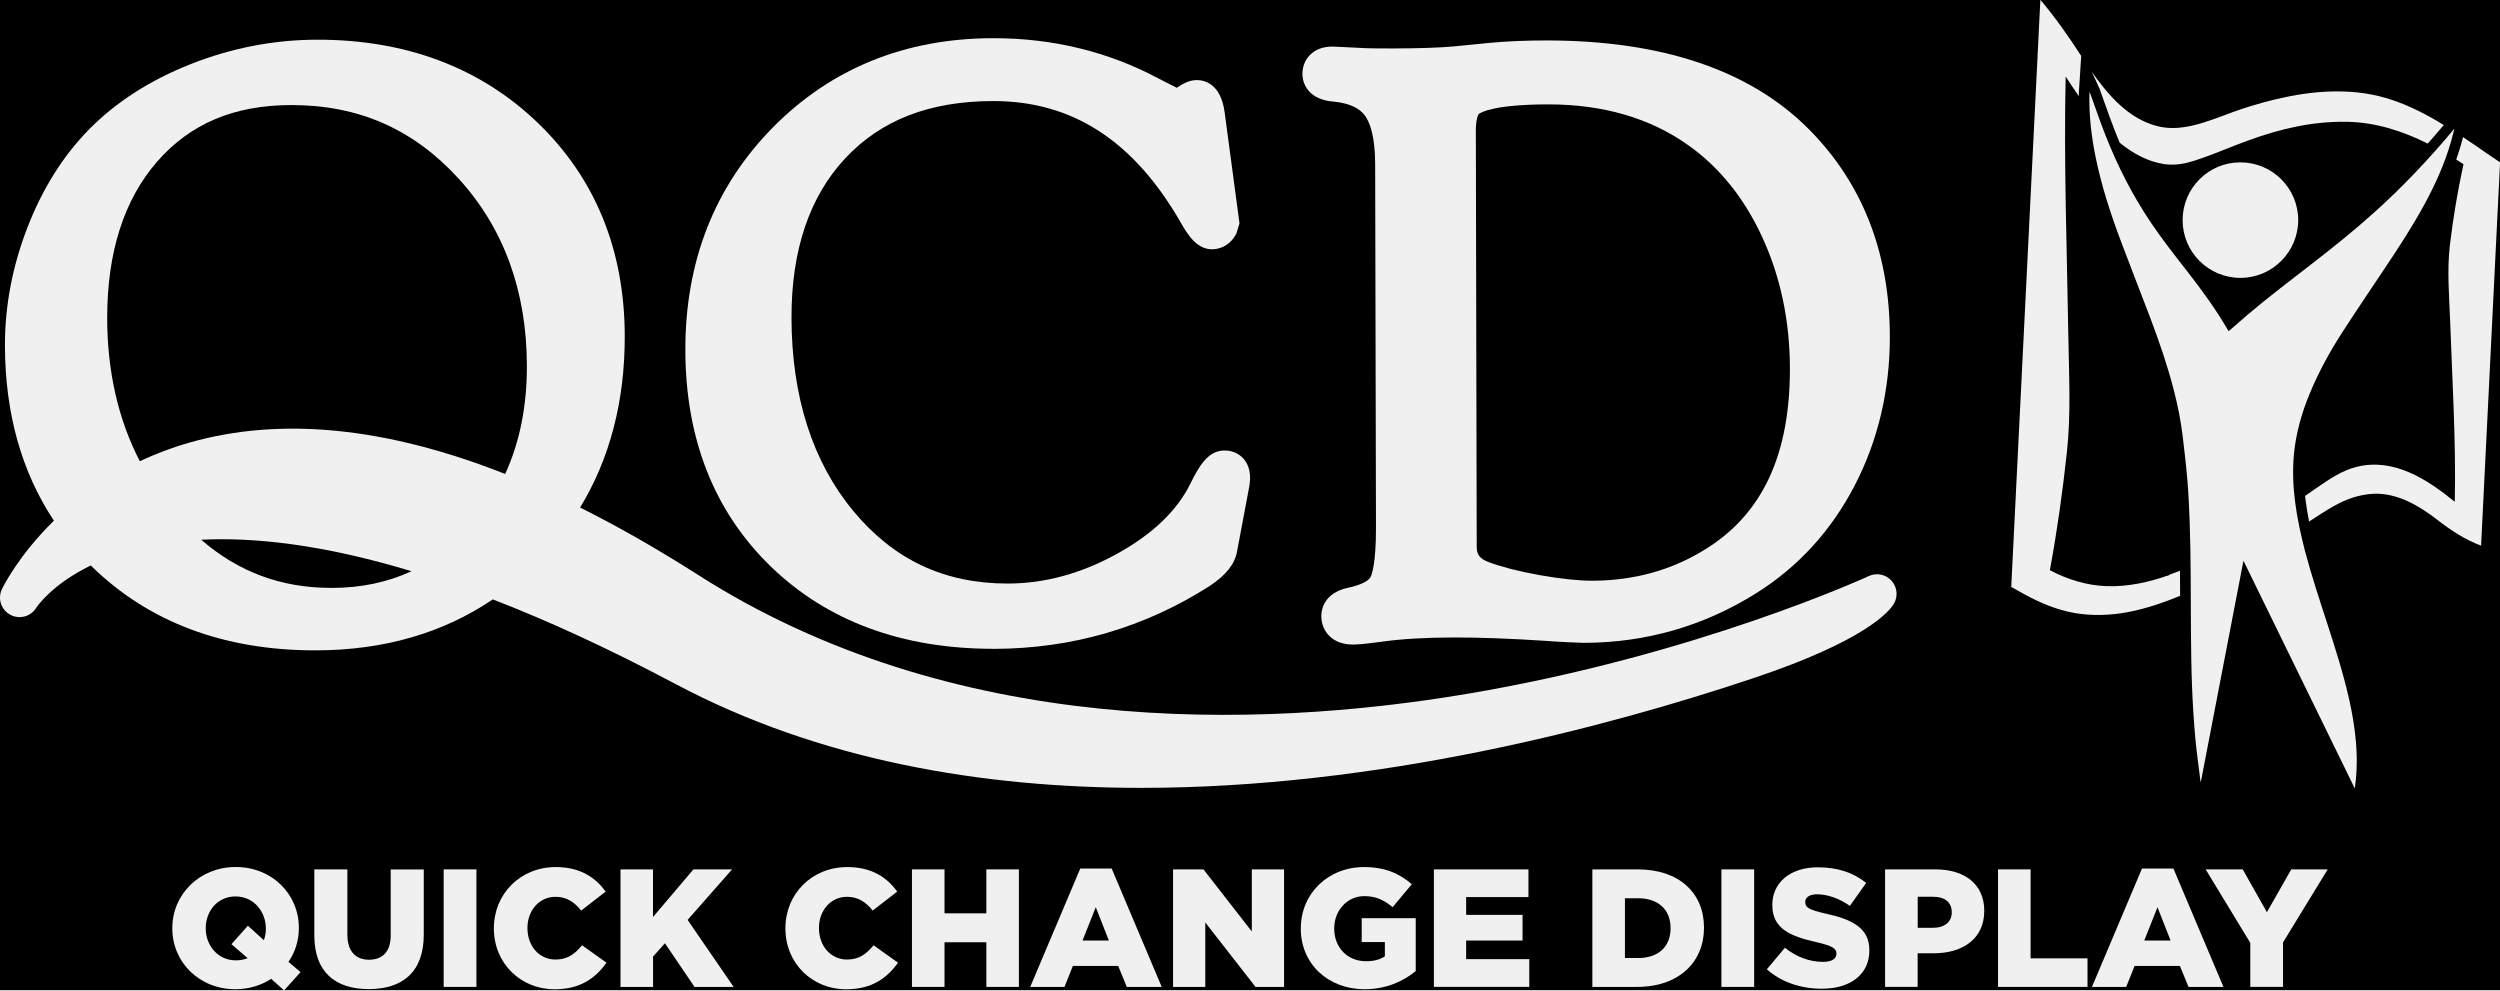
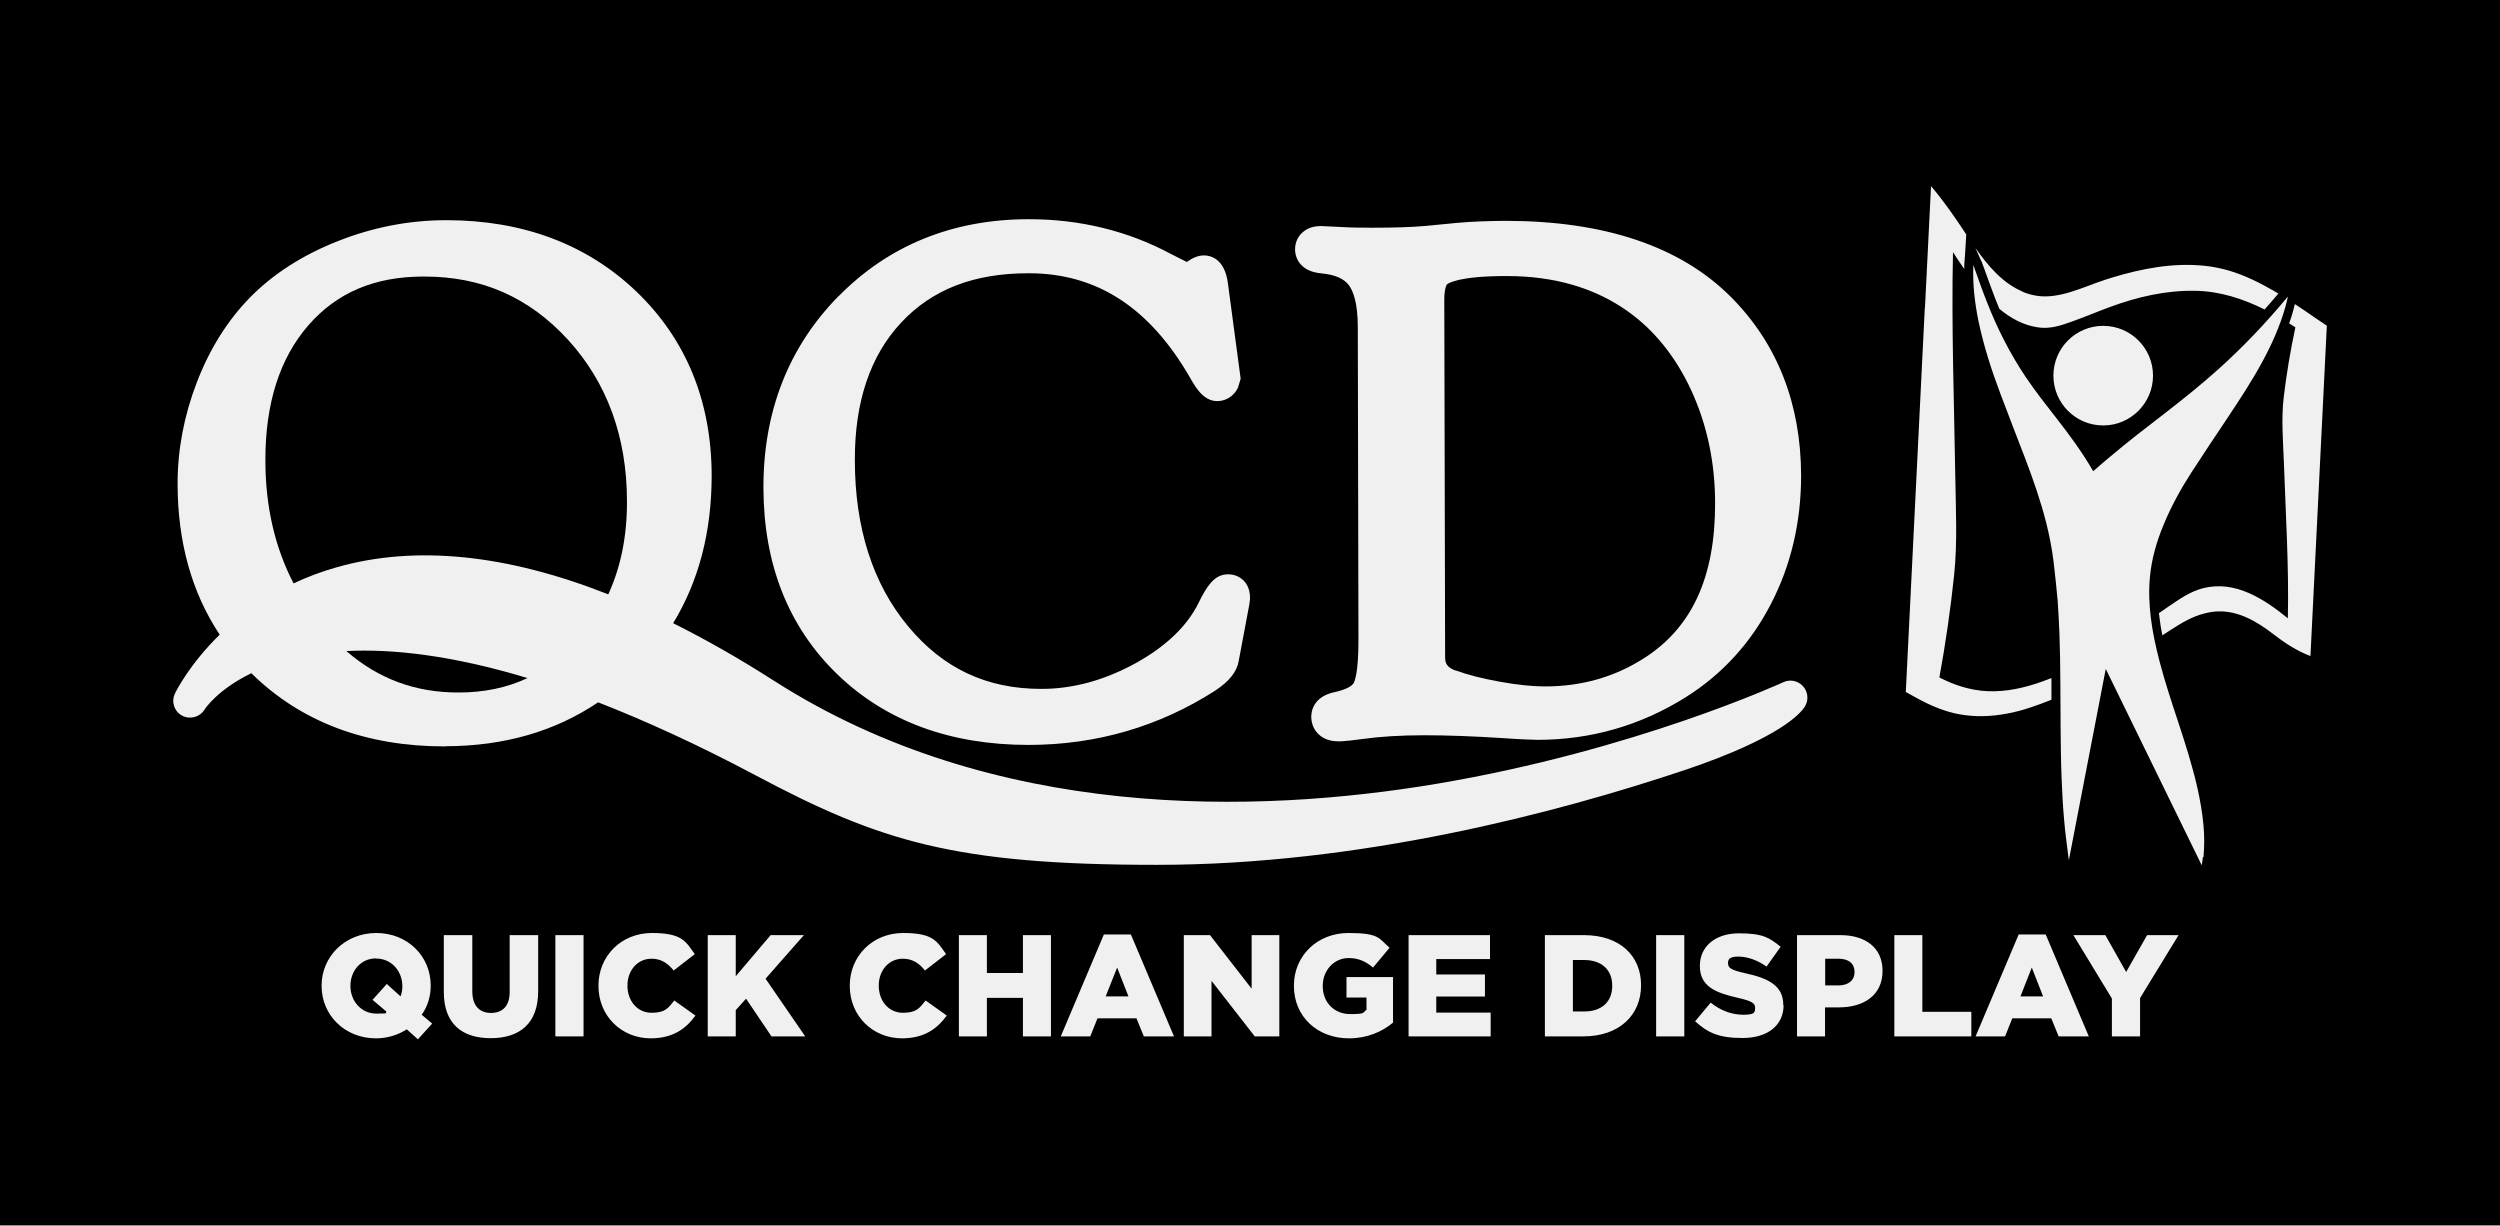
- <svg xmlns="http://www.w3.org/2000/svg" id="Layer_1" viewBox="0 0 399.28 158.18">
-   <defs>
-     <mask id="lettersMask">
-       <rect width="100%" height="100%" fill="white" />
-       <path fill="black" d="M158.59,103.63h.16c12.48-.03,24.06-3.4,34.44-10.04,2.59-1.7,4.03-3.5,4.38-5.51l1.98-10.52.1-.99v-.28c0-1.71-.7-2.73-1.3-3.29-.8-.75-1.88-1.12-3.07-1.04-2.24.17-3.63,2.13-5.14,5.24-2.1,4.3-6.01,8.07-11.63,11.19-5.72,3.18-11.61,4.8-17.49,4.81h-.09c-10.11,0-18.17-3.79-24.63-11.57-6.53-7.88-9.86-18.26-9.89-30.87-.02-10.78,2.86-19.34,8.57-25.46,5.74-6.14,13.46-9.14,23.61-9.16h.08c12.62,0,22.4,6.35,29.9,19.39,1.23,2.18,2.76,4.49,5.36,4.27,1.44-.14,2.67-.96,3.38-2.23l.17-.3.48-1.6-2.37-17.74c-.62-4.64-3.31-5.14-4.45-5.14h-.01c-1.08,0-2.09.48-3.19,1.23l-2.93-1.49c-7.99-4.27-16.85-6.43-26.33-6.43h-.13c-14.02.03-25.84,4.84-35.14,14.28-9.29,9.44-13.99,21.41-13.95,35.58.03,14.19,4.64,25.82,13.7,34.57,9,8.68,20.93,13.09,35.45,13.09Z" />
-       <path fill="black" d="M212.95,16.22c2.48.25,4.14.99,5.06,2.26.73,1.01,1.61,3.17,1.62,7.71l.13,58.02c.01,5.89-.67,7.59-.88,7.97-.37.67-1.7,1.3-3.58,1.69-3.97.85-4.27,3.67-4.27,4.51,0,1.29.49,2.45,1.37,3.27.91.86,2.15,1.29,3.67,1.29.16,0,.33,0,.5-.01,1-.05,2.29-.19,3.95-.42,3.22-.46,7.11-.69,11.54-.7,4.13-.01,9.14.17,14.76.54,2.94.22,4.95.28,6.16.32,9.9-.02,19.16-2.69,27.51-7.93,6.71-4.2,12.01-10.01,15.76-17.27,3.72-7.2,5.6-15.21,5.58-23.79-.03-13.37-4.41-24.51-13.02-33.13-9.39-9.39-23.45-14.09-41.83-14.09-3.15,0-6.1.12-8.8.36l-5.96.59c-2.28.21-5.59.32-9.82.33-3.25,0-4.05-.03-4.35-.05l-5.09-.25h-.16c-1.25,0-2.3.32-3.13.94-1.07.81-1.66,2.03-1.66,3.44,0,.67.25,4.01,4.94,4.41ZM235.7,21.03c0-2.23.47-2.81.48-2.82.32-.25,2.35-1.52,10.99-1.54h.11c8.76,0,16.27,2.19,22.34,6.51,4.97,3.51,8.95,8.44,11.82,14.67,2.92,6.32,4.41,13.36,4.43,20.93.03,13.8-4.35,23.24-13.4,28.88-5.33,3.36-11.43,5.07-18.13,5.09-2.24,0-5.08-.3-8.41-.89-3.33-.6-6.08-1.3-8.17-2.08-1.59-.6-1.91-1.36-1.91-2.48l-.14-66.26h0Z" />
-       <path fill="black" d="M302.11,92.75c-.92-1.02-2.39-1.32-3.63-.75-.27.13-27.59,12.68-64.25,18.83-33.59,5.64-82.17,6.92-122.8-19.05-6.45-4.12-12.7-7.68-18.78-10.72,4.75-7.81,7.15-16.98,7.13-27.39-.03-13.77-4.72-25.24-13.93-34.09-9.19-8.82-21.1-13.27-35.25-13.24-6.84.01-13.61,1.32-20.12,3.89-6.56,2.59-12.07,6.14-16.39,10.57-4.09,4.2-7.37,9.46-9.75,15.64-2.37,6.15-3.56,12.45-3.55,18.73.02,10.83,2.65,20.2,7.82,27.99C2.97,88.68.49,93.71.31,94.09c-.72,1.5-.14,3.29,1.32,4.09,1.46.79,3.28.31,4.15-1.1.07-.11,2.44-3.72,8.72-6.77.05.05.09.09.14.14,9.11,8.91,21.12,13.42,35.69,13.42h.15c10.82-.02,20.28-2.76,28.23-8.14,8.72,3.37,18.4,7.79,29.15,13.5,23,12.22,48.99,16.6,74.43,16.6,37.62,0,74.03-9.58,97.81-17.54,17.71-5.93,21.59-10.56,22.36-11.84.71-1.17.56-2.67-.35-3.69ZM52.94,93.89h-.08c-7.95,0-14.77-2.53-20.73-7.69,8.53-.42,19.53.77,33.59,5.03-3.81,1.77-8.05,2.66-12.78,2.67ZM30.29,70.68c-2.89.82-5.53,1.84-7.96,2.98-3.44-6.65-5.19-14.28-5.21-22.79-.02-10.52,2.66-18.95,7.97-25.05,5.28-6.06,12.27-9.02,21.37-9.04h.1c10.73,0,19.46,3.84,26.68,11.74,7.22,7.9,10.89,17.97,10.91,29.92.01,6.44-1.15,12.21-3.47,17.26-18.93-7.48-35.8-9.18-50.39-5.02Z" />
-       <path fill="black" d="M351.47,124.86c-.01-.06-.04-.12-.04-.18-.28-2.33-.63-4.66-.83-6.99-.23-2.63-.4-5.27-.5-7.91-.12-2.97-.15-5.95-.18-8.93-.05-5.89.01-11.78-.21-17.67-.08-2.09-.17-4.19-.34-6.27-.2-2.42-.48-4.84-.77-7.26-.3-2.47-.79-4.91-1.41-7.32-1.01-3.93-2.33-7.76-3.76-11.55-1.55-4.08-3.15-8.13-4.68-12.21-1.67-4.44-3.14-8.94-4.08-13.6-.67-3.32-1.05-6.67-.96-10.06,0-.07,0-.14.01-.21.05.06.07.11.09.17.8,2.21,1.56,4.44,2.42,6.63,1.92,4.9,4.29,9.58,7.23,13.96,1.79,2.66,3.76,5.18,5.73,7.7,2.41,3.08,4.72,6.24,6.68,9.63.02.03.04.06.07.1.06-.05.12-.1.17-.14.99-.86,1.96-1.72,2.96-2.57,3.34-2.82,6.82-5.46,10.27-8.13,3.4-2.63,6.75-5.32,9.94-8.2,4.49-4.04,8.63-8.42,12.5-13.05.05-.06.1-.12.2-.22-.03.14-.04.22-.06.29-.14.55-.28,1.11-.44,1.66-.99,3.48-2.46,6.77-4.18,9.95-1.95,3.61-4.19,7.03-6.47,10.44-2.27,3.4-4.57,6.8-6.79,10.24-1.97,3.05-3.71,6.24-5.11,9.6-1.31,3.14-2.24,6.38-2.56,9.77-.24,2.54-.14,5.07.18,7.59.34,2.67.91,5.29,1.59,7.9,1.01,3.83,2.26,7.59,3.48,11.35,1.32,4.07,2.63,8.15,3.57,12.34.5,2.23.88,4.47,1.08,6.74.17,1.99.19,3.98,0,5.97-.05.48-.11.95-.17,1.43-.02,0-.04,0-.05,0-5.9-12.08-11.8-24.15-17.71-36.23-.02,0-.03.01-.05.02-2.26,11.75-4.53,23.5-6.79,35.25-.01,0-.02,0-.03,0ZM367.05,35.16c0-5.1-4.13-9.23-9.24-9.23-5.1,0-9.22,4.13-9.22,9.23,0,5.1,4.15,9.23,9.24,9.22,5.08,0,9.22-4.15,9.22-9.23ZM397.25,24.55c-1.28-.9-2.57-1.79-3.88-2.65-.09.35-.18.71-.28,1.07-.24.83-.5,1.67-.8,2.51.39.24.77.49,1.16.74-.93,4.26-1.65,8.56-2.17,12.9-.48,4.04-.11,8.22.04,12.27.35,9.58.94,19.17.74,28.75-4.42-3.59-9.74-7.06-15.67-5.58-2.44.61-4.48,2.05-6.53,3.45-.57.39-1.14.79-1.71,1.19.03.23.05.46.08.69.14,1.09.32,2.22.56,3.41.54-.36,1.09-.71,1.64-1.07,1.95-1.25,3.87-2.41,6.11-2.98.84-.21,1.73-.36,2.6-.39,3.79-.13,7.22,1.91,10.13,4.16,2.16,1.68,4.42,3.17,6.99,4.13,1.01-20.41,2.02-40.82,3.03-61.22-.68-.45-1.36-.91-2.03-1.38ZM346.49,91.83c-3.23,1.15-6.68,1.93-10.16,1.78-3.16-.13-6.15-1.08-8.94-2.54,1.16-6.29,2.05-12.62,2.73-18.98.65-6.06.32-12.25.22-18.34-.22-13.84-.74-27.69-.43-41.53.65,1,1.35,2.06,2.1,3.13,0-.17,0-.34.01-.51,0-.09,0-.17.01-.23,0-.02,0-.03,0-.05l.14-2.09.22-3.54c-2.01-3.1-4.12-6.14-6.52-8.96-.37,7.52-.74,15.03-1.12,22.55-1.18,23.74-2.35,47.48-3.53,71.22.7.39,1.39.77,2.08,1.16,2.53,1.39,5.19,2.5,8.01,3,2.79.49,5.66.39,8.45-.12,1.57-.29,3.15-.72,4.67-1.22,1.27-.42,2.52-.89,3.76-1.4,0-1.33,0-2.67-.02-4.01-.57.23-1.14.44-1.71.65ZM389.37,19.4c-2.63-1.54-5.4-2.9-8.32-3.75-1.48-.43-3.02-.73-4.55-.89-5.78-.59-11.53.5-17.11,2.21-.42.13-.84.26-1.25.4-4.07,1.34-8.51,3.64-12.76,2.95-.88-.14-1.75-.42-2.58-.77-3.62-1.53-6.4-4.77-8.69-8.05l1.1,2.43c.09.16.14.29.16.36h0c.25.7.5,1.41.74,2.09.53,1.49,1.08,3.03,1.66,4.51.25.64.51,1.27.77,1.9,2.11,1.73,4.47,3.01,7.11,3.42,2.29.35,4.33-.34,6.5-1.12,2.32-.84,4.59-1.81,6.9-2.65,5.1-1.87,10.35-3.09,15.77-2.99,4.57.08,8.87,1.46,12.92,3.48.86-.97,1.71-1.95,2.56-2.96-.31-.19-.61-.37-.92-.55Z" />
-       <path fill="black" d="M43.31,156.33c-1.61,1.05-3.57,1.66-5.71,1.66-5.79,0-10.08-4.32-10.08-9.71v-.05c0-5.39,4.34-9.76,10.13-9.76s10.08,4.32,10.08,9.71v.05c0,1.98-.59,3.86-1.66,5.39l1.93,1.64-2.63,2.92-2.06-1.85ZM39.56,153.03l-2.6-2.23,2.63-2.95,2.55,2.31c.21-.56.32-1.18.32-1.82v-.05c0-2.73-1.96-5.12-4.85-5.12s-4.75,2.36-4.75,5.07v.05c0,2.71,1.93,5.09,4.8,5.09.7,0,1.34-.13,1.9-.35Z" />
-       <path fill="black" d="M50.2,149.39v-10.54h5.28v10.43c0,2.71,1.37,4,3.46,4s3.46-1.23,3.46-3.86v-10.56h5.28v10.4c0,6.06-3.46,8.71-8.79,8.71s-8.69-2.71-8.69-8.58Z" />
-       <path fill="black" d="M70.86,138.85h5.23v18.77h-5.23v-18.77Z" />
-       <path fill="black" d="M78.88,148.29v-.05c0-5.47,4.21-9.76,9.89-9.76,3.83,0,6.3,1.61,7.96,3.92l-3.91,3.03c-1.07-1.34-2.31-2.2-4.1-2.2-2.63,0-4.48,2.22-4.48,4.96v.05c0,2.82,1.85,5.01,4.48,5.01,1.96,0,3.11-.91,4.24-2.28l3.91,2.79c-1.77,2.44-4.16,4.24-8.31,4.24-5.36,0-9.68-4.1-9.68-9.71Z" />
-       <path fill="black" d="M99.09,138.85h5.2v7.61l6.46-7.61h6.17l-7.1,8.07,7.35,10.7h-6.25l-4.72-6.97-1.9,2.12v4.85h-5.2v-18.77Z" />
-       <path fill="black" d="M125.44,148.29v-.05c0-5.47,4.21-9.76,9.89-9.76,3.83,0,6.3,1.61,7.96,3.92l-3.91,3.03c-1.07-1.34-2.31-2.2-4.1-2.2-2.63,0-4.48,2.22-4.48,4.96v.05c0,2.82,1.85,5.01,4.48,5.01,1.96,0,3.11-.91,4.24-2.28l3.91,2.79c-1.77,2.44-4.16,4.24-8.31,4.24-5.36,0-9.68-4.1-9.68-9.71Z" />
-       <path fill="black" d="M145.65,138.85h5.2v7.02h6.68v-7.02h5.2v18.77h-5.2v-7.13h-6.68v7.13h-5.2v-18.77Z" />
-       <path fill="black" d="M172.54,138.72h5.01l7.99,18.9h-5.58l-1.37-3.35h-7.24l-1.34,3.35h-5.47l7.99-18.9ZM177.1,150.22l-2.09-5.33-2.12,5.33h4.21Z" />
-       <path fill="black" d="M187.36,138.85h4.85l7.72,9.92v-9.92h5.15v18.77h-4.56l-8.02-10.29v10.29h-5.15v-18.77Z" />
-       <path fill="black" d="M207.76,148.29v-.05c0-5.47,4.29-9.76,10.11-9.76,3.3,0,5.63,1.02,7.61,2.74l-3.06,3.67c-1.34-1.13-2.68-1.77-4.53-1.77-2.71,0-4.8,2.28-4.8,5.15v.05c0,3.03,2.12,5.2,5.09,5.2,1.26,0,2.23-.27,3-.78v-2.28h-3.7v-3.81h8.63v8.44c-1.98,1.64-4.75,2.9-8.15,2.9-5.84,0-10.21-4.02-10.21-9.71Z" />
-       <path fill="black" d="M229.02,138.85h15.09v4.42h-9.95v2.84h9.01v4.1h-9.01v2.98h10.08v4.42h-15.23v-18.77Z" />
-       <path fill="black" d="M254.32,138.85h7.24c6.7,0,10.59,3.86,10.59,9.28v.05c0,5.42-3.94,9.44-10.7,9.44h-7.13v-18.77ZM261.64,153.01c3.11,0,5.17-1.72,5.17-4.75v-.05c0-3-2.06-4.75-5.17-4.75h-2.12v9.54h2.12Z" />
-       <path fill="black" d="M274.93,138.85h5.23v18.77h-5.23v-18.77Z" />
-       <path fill="black" d="M282.17,154.83l2.9-3.46c1.85,1.47,3.91,2.25,6.09,2.25,1.39,0,2.14-.48,2.14-1.29v-.05c0-.78-.62-1.21-3.16-1.8-4-.91-7.08-2.04-7.08-5.9v-.05c0-3.49,2.76-6.01,7.27-6.01,3.19,0,5.68.86,7.72,2.49l-2.6,3.67c-1.72-1.21-3.59-1.85-5.25-1.85-1.26,0-1.88.54-1.88,1.21v.05c0,.86.64,1.23,3.24,1.82,4.32.94,7,2.33,7,5.84v.05c0,3.83-3.03,6.11-7.59,6.11-3.32,0-6.49-1.04-8.79-3.11Z" />
-       <path fill="black" d="M301.07,138.85h8.04c4.75,0,7.8,2.44,7.8,6.59v.05c0,4.42-3.41,6.76-8.07,6.76h-2.57v5.36h-5.2v-18.77ZM308.74,148.18c1.85,0,2.98-.97,2.98-2.44v-.05c0-1.61-1.13-2.47-3-2.47h-2.44v4.96h2.47Z" />
-       <path fill="black" d="M319.11,138.85h5.2v14.21h9.09v4.56h-14.29v-18.77Z" />
-       <path fill="black" d="M342.11,138.72h5.01l7.99,18.9h-5.58l-1.37-3.35h-7.24l-1.34,3.35h-5.47l7.99-18.9ZM346.67,150.22l-2.09-5.33-2.12,5.33h4.21Z" />
-       <path fill="black" d="M359.4,150.59l-7.13-11.74h5.92l3.86,6.84,3.89-6.84h5.82l-7.13,11.66v7.1h-5.23v-7.02Z" />
-     </mask>
-   </defs>
-   <rect width="100%" height="100%" fill="black" mask="url(#lettersMask)" />
+ <svg xmlns="http://www.w3.org/2000/svg" id="Layer_1" version="1.1" viewBox="0 0 1526 748">
+   <path d="M1122.1,585.2h-8v16.3h8.1c6.1,0,9.8-3.2,9.8-8v-.2c0-5.3-3.7-8.1-9.9-8.1Z" />
+   <polygon points="674.9 608.2 688.8 608.2 681.9 590.6 674.9 608.2" />
+   <path d="M229.5,585c-9.4,0-15.6,7.8-15.6,16.7v.2c0,8.9,6.4,16.8,15.8,16.8s4.4-.4,6.3-1.1l-8.6-7.3,8.7-9.7,8.4,7.6c.7-1.9,1.1-3.9,1.1-6v-.2c0-9-6.4-16.9-16-16.9Z" />
+   <path d="M258.9,168.8h-.3c-30,0-53,9.8-70.4,29.8-17.5,20.1-26.3,47.8-26.2,82.5,0,28,5.8,53.1,17.2,75,8-3.8,16.7-7.1,26.2-9.8,48-13.7,103.6-8.1,165.9,16.5,7.6-16.6,11.5-35.6,11.4-56.8,0-39.3-12.2-72.5-35.9-98.5-23.8-26-52.5-38.7-87.8-38.7Z" />
+   <path d="M967.1,586h-7v31.4h7c10.2,0,17-5.6,17-15.6v-.2c0-9.9-6.8-15.6-17-15.6Z" />
+   <path d="M211.4,397.4c19.6,17,42.1,25.3,68.2,25.3h.3c15.6,0,29.5-2.9,42.1-8.8-46.3-14-82.5-17.9-110.6-16.5Z" />
+   <path d="M888.5,409.2c6.9,2.6,15.9,4.9,26.9,6.9,11,2,20.3,2.9,27.7,2.9,22.1,0,42.2-5.7,59.7-16.8,29.8-18.6,44.2-49.7,44.1-95.1,0-24.9-5-48.1-14.6-68.9-9.5-20.5-22.6-36.8-38.9-48.3-20-14.2-44.7-21.4-73.6-21.4h-.4c-28.4,0-35.1,4.2-36.2,5.1,0,0-1.6,2-1.6,9.3h0s.5,218.2.5,218.2c0,3.7,1,6.2,6.3,8.2Z" />
+   <path d="M0,0v748h1526V0H0ZM1234.4,178c2.7,1.2,5.6,2,8.5,2.5,14,2.3,28.6-5.3,42-9.7,1.4-.4,2.7-.9,4.1-1.3,18.4-5.6,37.3-9.2,56.3-7.3,5,.5,10.1,1.5,15,2.9,9.6,2.8,18.7,7.3,27.4,12.3,1,.6,2,1.2,3,1.8-2.8,3.3-5.6,6.6-8.4,9.7-13.3-6.6-27.5-11.2-42.5-11.4-17.8-.3-35.1,3.7-51.9,9.9-7.6,2.8-15.1,6-22.7,8.7-7.1,2.6-13.9,4.9-21.4,3.7-8.7-1.3-16.5-5.5-23.4-11.3-.9-2.1-1.7-4.1-2.5-6.2-1.9-4.9-3.7-10-5.5-14.9-.8-2.2-1.6-4.6-2.5-6.8h0c0-.3-.2-.7-.5-1.2l-3.6-8c7.6,10.8,16.7,21.5,28.6,26.5ZM1314.2,229.3c0,16.7-13.6,30.4-30.4,30.4-16.8,0-30.4-13.6-30.4-30.4,0-16.8,13.6-30.4,30.4-30.4,16.8,0,30.4,13.6,30.4,30.4ZM1175,187.8c1.2-24.7,2.5-49.5,3.7-74.2,7.9,9.3,14.8,19.3,21.5,29.5l-.7,11.6-.5,6.9c0,0,0,.1,0,.2,0,.2,0,.5,0,.7,0,.6,0,1.1,0,1.7-2.5-3.5-4.8-7-6.9-10.3-1,45.6.7,91.2,1.4,136.7.3,20,1.4,40.4-.7,60.4-2.2,20.9-5.2,41.8-9,62.5,9.2,4.8,19,7.9,29.4,8.4,11.5.5,22.8-2.1,33.4-5.9,1.9-.7,3.8-1.4,5.6-2.1,0,4.4,0,8.8,0,13.2-4.1,1.7-8.2,3.2-12.4,4.6-5,1.7-10.2,3.1-15.4,4-9.2,1.7-18.6,2-27.8.4-9.3-1.6-18-5.3-26.4-9.9-2.3-1.3-4.6-2.6-6.9-3.8,3.9-78.2,7.7-156.3,11.6-234.5ZM796,141.1c2.7-2.1,6.2-3.1,10.3-3.1h.5s16.7.8,16.7.8c1,0,3.6.2,14.3.2,13.9,0,24.8-.4,32.4-1.1l19.6-1.9c8.9-.8,18.6-1.1,29-1.2,60.5,0,106.8,15.5,137.7,46.4,28.3,28.4,42.8,65.1,42.9,109.1,0,28.2-6.1,54.6-18.4,78.3-12.3,23.9-29.8,43-51.9,56.9-27.5,17.3-58,26.1-90.6,26.1-4-.1-10.6-.3-20.3-1-18.5-1.2-35-1.8-48.6-1.8-14.6,0-27.4.8-38,2.3-5.5.8-9.7,1.2-13,1.4-.6,0-1.1,0-1.6,0-5,0-9.1-1.4-12.1-4.3-2.9-2.7-4.5-6.5-4.5-10.8,0-2.8,1-12.1,14.1-14.9,6.2-1.3,10.6-3.4,11.8-5.6.7-1.2,2.9-6.8,2.9-26.2l-.4-191c0-15-2.9-22.1-5.3-25.4-3-4.2-8.5-6.6-16.7-7.4-15.4-1.3-16.3-12.3-16.3-14.5,0-4.6,1.9-8.7,5.5-11.3ZM511.9,180.8c30.6-31.1,69.6-46.9,115.7-47h.4c31.2,0,60.4,7.1,86.7,21.2l9.7,4.9c3.6-2.5,6.9-4,10.5-4h0c3.7,0,12.6,1.7,14.6,16.9l7.8,58.4-1.6,5.3-.5,1c-2.3,4.2-6.4,6.9-11.1,7.3-8.5.7-13.6-6.9-17.6-14.1-24.7-42.9-56.9-63.9-98.5-63.9h-.3c-33.4,0-58.8,9.9-77.7,30.2-18.8,20.1-28.3,48.3-28.2,83.8,0,41.5,11,75.7,32.6,101.6,21.3,25.6,47.8,38.1,81.1,38.1h.3c19.4,0,38.7-5.4,57.6-15.8,18.5-10.3,31.4-22.7,38.3-36.9,5-10.2,9.5-16.7,16.9-17.2,3.9-.3,7.5,1,10.1,3.4,2,1.8,4.3,5.2,4.3,10.8v.9s-.4,3.2-.4,3.2l-6.5,34.6c-1.1,6.6-5.9,12.5-14.4,18.1-34.2,21.9-72.3,33-113.4,33.1h-.5c-47.8,0-87.1-14.5-116.7-43.1-29.8-28.8-45-67.1-45.1-113.8-.1-46.7,15.4-86.1,45.9-117.1ZM255.1,634.4l-6.8-6.1c-5.3,3.4-11.7,5.5-18.8,5.5-19.1,0-33.2-14.2-33.2-32v-.2c0-17.7,14.3-32.1,33.4-32.1s33.2,14.2,33.2,32v.2c0,6.5-1.9,12.7-5.5,17.7l6.4,5.4-8.7,9.6ZM328.5,605c0,19.9-11.4,28.7-29,28.7s-28.6-8.9-28.6-28.2v-34.7h17.4v34.3c0,8.9,4.5,13.2,11.4,13.2s11.4-4.1,11.4-12.7v-34.8h17.4v34.3ZM356.2,632.6h-17.2v-61.8h17.2v61.8ZM271.9,455.6h-.5c-48,0-87.5-14.9-117.5-44.2-.2-.1-.3-.3-.4-.5-20.7,10-28.5,21.9-28.7,22.3-2.9,4.6-8.9,6.2-13.7,3.6-4.8-2.6-6.7-8.5-4.3-13.5.6-1.3,8.8-17.8,27.3-35.9-17-25.6-25.7-56.5-25.7-92.2,0-20.7,3.9-41.4,11.7-61.7,7.8-20.4,18.7-37.7,32.1-51.5,14.2-14.6,32.4-26.3,54-34.8,21.4-8.5,43.7-12.8,66.2-12.8,46.6,0,85.8,14.6,116.1,43.6,30.3,29.1,45.8,66.9,45.9,112.2,0,34.3-7.8,64.4-23.5,90.2,20,10,40.6,21.7,61.8,35.3,133.8,85.5,293.7,81.3,404.4,62.7,120.7-20.3,210.6-61.6,211.5-62,4.1-1.9,8.9-.9,12,2.5,3,3.4,3.5,8.3,1.2,12.2-2.5,4.2-15.3,19.4-73.6,39-78.3,26.2-198.2,57.8-322,57.8s-169.3-14.4-245.1-54.7c-35.4-18.8-67.3-33.3-96-44.5-26.2,17.7-57.3,26.7-92.9,26.8ZM397.2,633.8c-17.7,0-31.9-13.5-31.9-32v-.2c0-18,13.9-32.1,32.6-32.1s20.7,5.3,26.2,12.9l-12.9,10c-3.5-4.4-7.6-7.2-13.5-7.2-8.7,0-14.7,7.3-14.7,16.3v.2c0,9.3,6.1,16.5,14.7,16.5s10.2-3,13.9-7.5l12.9,9.2c-5.8,8-13.7,13.9-27.4,13.9ZM470.9,632.6l-15.5-23-6.3,7v16h-17.1v-61.8h17.1v25.1l21.3-25.1h20.3l-23.4,26.6,24.2,35.2h-20.6ZM550.6,633.8c-17.7,0-31.9-13.5-31.9-32v-.2c0-18,13.9-32.1,32.6-32.1s20.7,5.3,26.2,12.9l-12.9,10c-3.5-4.4-7.6-7.2-13.5-7.2-8.7,0-14.7,7.3-14.7,16.3v.2c0,9.3,6.1,16.5,14.7,16.5s10.2-3,13.9-7.5l12.9,9.2c-5.8,8-13.7,13.9-27.4,13.9ZM641.5,632.6h-17.1v-23.5h-22v23.5h-17.1v-61.8h17.1v23.1h22v-23.1h17.1v61.8ZM698.2,632.6l-4.5-11h-23.8l-4.4,11h-18l26.3-62.2h16.5l26.3,62.2h-18.4ZM780.9,632.6h-15l-26.4-33.9v33.9h-16.9v-61.8h16l25.4,32.7v-32.7h16.9v61.8ZM850.2,624.3c-6.5,5.4-15.6,9.5-26.8,9.5-19.2,0-33.6-13.2-33.6-32v-.2c0-18,14.1-32.1,33.3-32.1s18.5,3.4,25.1,9l-10.1,12.1c-4.4-3.7-8.8-5.8-14.9-5.8-8.9,0-15.8,7.5-15.8,16.9v.2c0,10,7,17.1,16.8,17.1s7.3-.9,9.9-2.6v-7.5h-12.2v-12.5h28.4v27.8ZM909.9,632.6h-50.1v-61.8h49.7v14.6h-32.8v9.4h29.7v13.5h-29.7v9.8h33.2v14.6ZM1001.7,601.5c0,17.8-13,31.1-35.2,31.1h-23.5v-61.8h23.8c22.1,0,34.9,12.7,34.9,30.5v.2ZM1028.1,632.6h-17.2v-61.8h17.2v61.8ZM1088.7,613.5c0,12.6-10,20.1-25,20.1s-21.4-3.4-29-10.2l9.5-11.4c6.1,4.9,12.9,7.4,20,7.4s7.1-1.6,7.1-4.2v-.2c0-2.6-2-4-10.4-5.9-13.2-3-23.3-6.7-23.3-19.4v-.2c0-11.5,9.1-19.8,23.9-19.8s18.7,2.8,25.4,8.2l-8.6,12.1c-5.6-4-11.8-6.1-17.3-6.1s-6.2,1.8-6.2,4v.2c0,2.8,2.1,4.1,10.7,6,14.2,3.1,23,7.7,23,19.2v.2ZM1149.1,592.7c0,14.6-11.2,22.2-26.6,22.2h-8.5v17.7h-17.1v-61.8h26.5c15.6,0,25.7,8,25.7,21.7v.2ZM1203.4,632.6h-47.1v-61.8h17.1v46.8h29.9v15ZM1256.6,632.6l-4.5-11h-23.8l-4.4,11h-18l26.3-62.2h16.5l26.3,62.2h-18.4ZM1306.3,609.2v23.4h-17.2v-23.1l-23.5-38.7h19.5l12.7,22.5,12.8-22.5h19.2l-23.5,38.4ZM1344.6,523.2c-.1,1.6-.4,3.1-.6,4.7,0,0-.1,0-.2,0-19.4-39.8-38.9-79.5-58.3-119.3h-.2c-7.5,38.8-14.9,77.4-22.4,116.1,0,0,0,0-.1,0,0-.2-.1-.4-.1-.6-.9-7.7-2.1-15.3-2.7-23-.8-8.7-1.3-17.4-1.6-26.1-.4-9.8-.5-19.6-.6-29.4-.2-19.4,0-38.8-.7-58.2-.3-6.9-.6-13.8-1.1-20.7-.7-8-1.6-15.9-2.5-23.9-1-8.1-2.6-16.2-4.6-24.1-3.3-12.9-7.7-25.6-12.4-38-5.1-13.4-10.4-26.8-15.4-40.2-5.5-14.6-10.3-29.4-13.5-44.8-2.2-10.9-3.5-22-3.1-33.1,0-.2,0-.5,0-.7.2.2.2.4.3.6,2.6,7.3,5.1,14.6,8,21.8,6.3,16.2,14.1,31.5,23.8,46,5.9,8.7,12.4,17,18.9,25.3,7.9,10.1,15.5,20.5,22,31.7,0,.1.1.2.2.3.2-.2.4-.3.6-.5,3.2-2.8,6.5-5.7,9.8-8.4,11-9.3,22.4-18,33.8-26.8,11.2-8.7,22.2-17.5,32.7-27,14.8-13.3,28.4-27.7,41.2-43,.2-.2.3-.4.7-.7,0,.5-.1.7-.2,1-.5,1.8-.9,3.6-1.4,5.5-3.3,11.5-8.1,22.3-13.8,32.8-6.4,11.9-13.8,23.1-21.3,34.4-7.5,11.2-15,22.4-22.3,33.7-6.5,10.1-12.2,20.5-16.8,31.6-4.3,10.3-7.4,21-8.4,32.2-.8,8.3-.4,16.7.6,25,1.1,8.8,3,17.4,5.2,26,3.3,12.6,7.4,25,11.5,37.4,4.4,13.4,8.7,26.8,11.8,40.6,1.6,7.3,2.9,14.7,3.6,22.2.6,6.6.6,13.1,0,19.7ZM1410.4,400.5c-8.5-3.2-15.9-8.1-23-13.6-9.6-7.4-20.9-14.1-33.4-13.7-2.9,0-5.8.6-8.6,1.3-7.4,1.9-13.7,5.7-20.1,9.8-1.8,1.2-3.6,2.3-5.4,3.5-.8-3.9-1.4-7.6-1.8-11.2,0-.8-.2-1.5-.3-2.3,1.9-1.3,3.7-2.6,5.6-3.9,6.8-4.6,13.5-9.4,21.5-11.4,19.5-4.9,37.1,6.6,51.6,18.4.7-31.6-1.3-63.1-2.4-94.7-.5-13.4-1.7-27.1-.1-40.4,1.7-14.3,4.1-28.4,7.1-42.5-1.3-.8-2.5-1.6-3.8-2.4,1-2.8,1.9-5.5,2.6-8.3.3-1.2.6-2.4.9-3.5,4.3,2.8,8.6,5.8,12.8,8.7,2.2,1.5,4.4,3,6.7,4.5-3.3,67.2-6.7,134.4-10,201.6Z" />
+   <polygon points="1233.3 608.2 1247.1 608.2 1240.2 590.6 1233.3 608.2" />
</svg>
